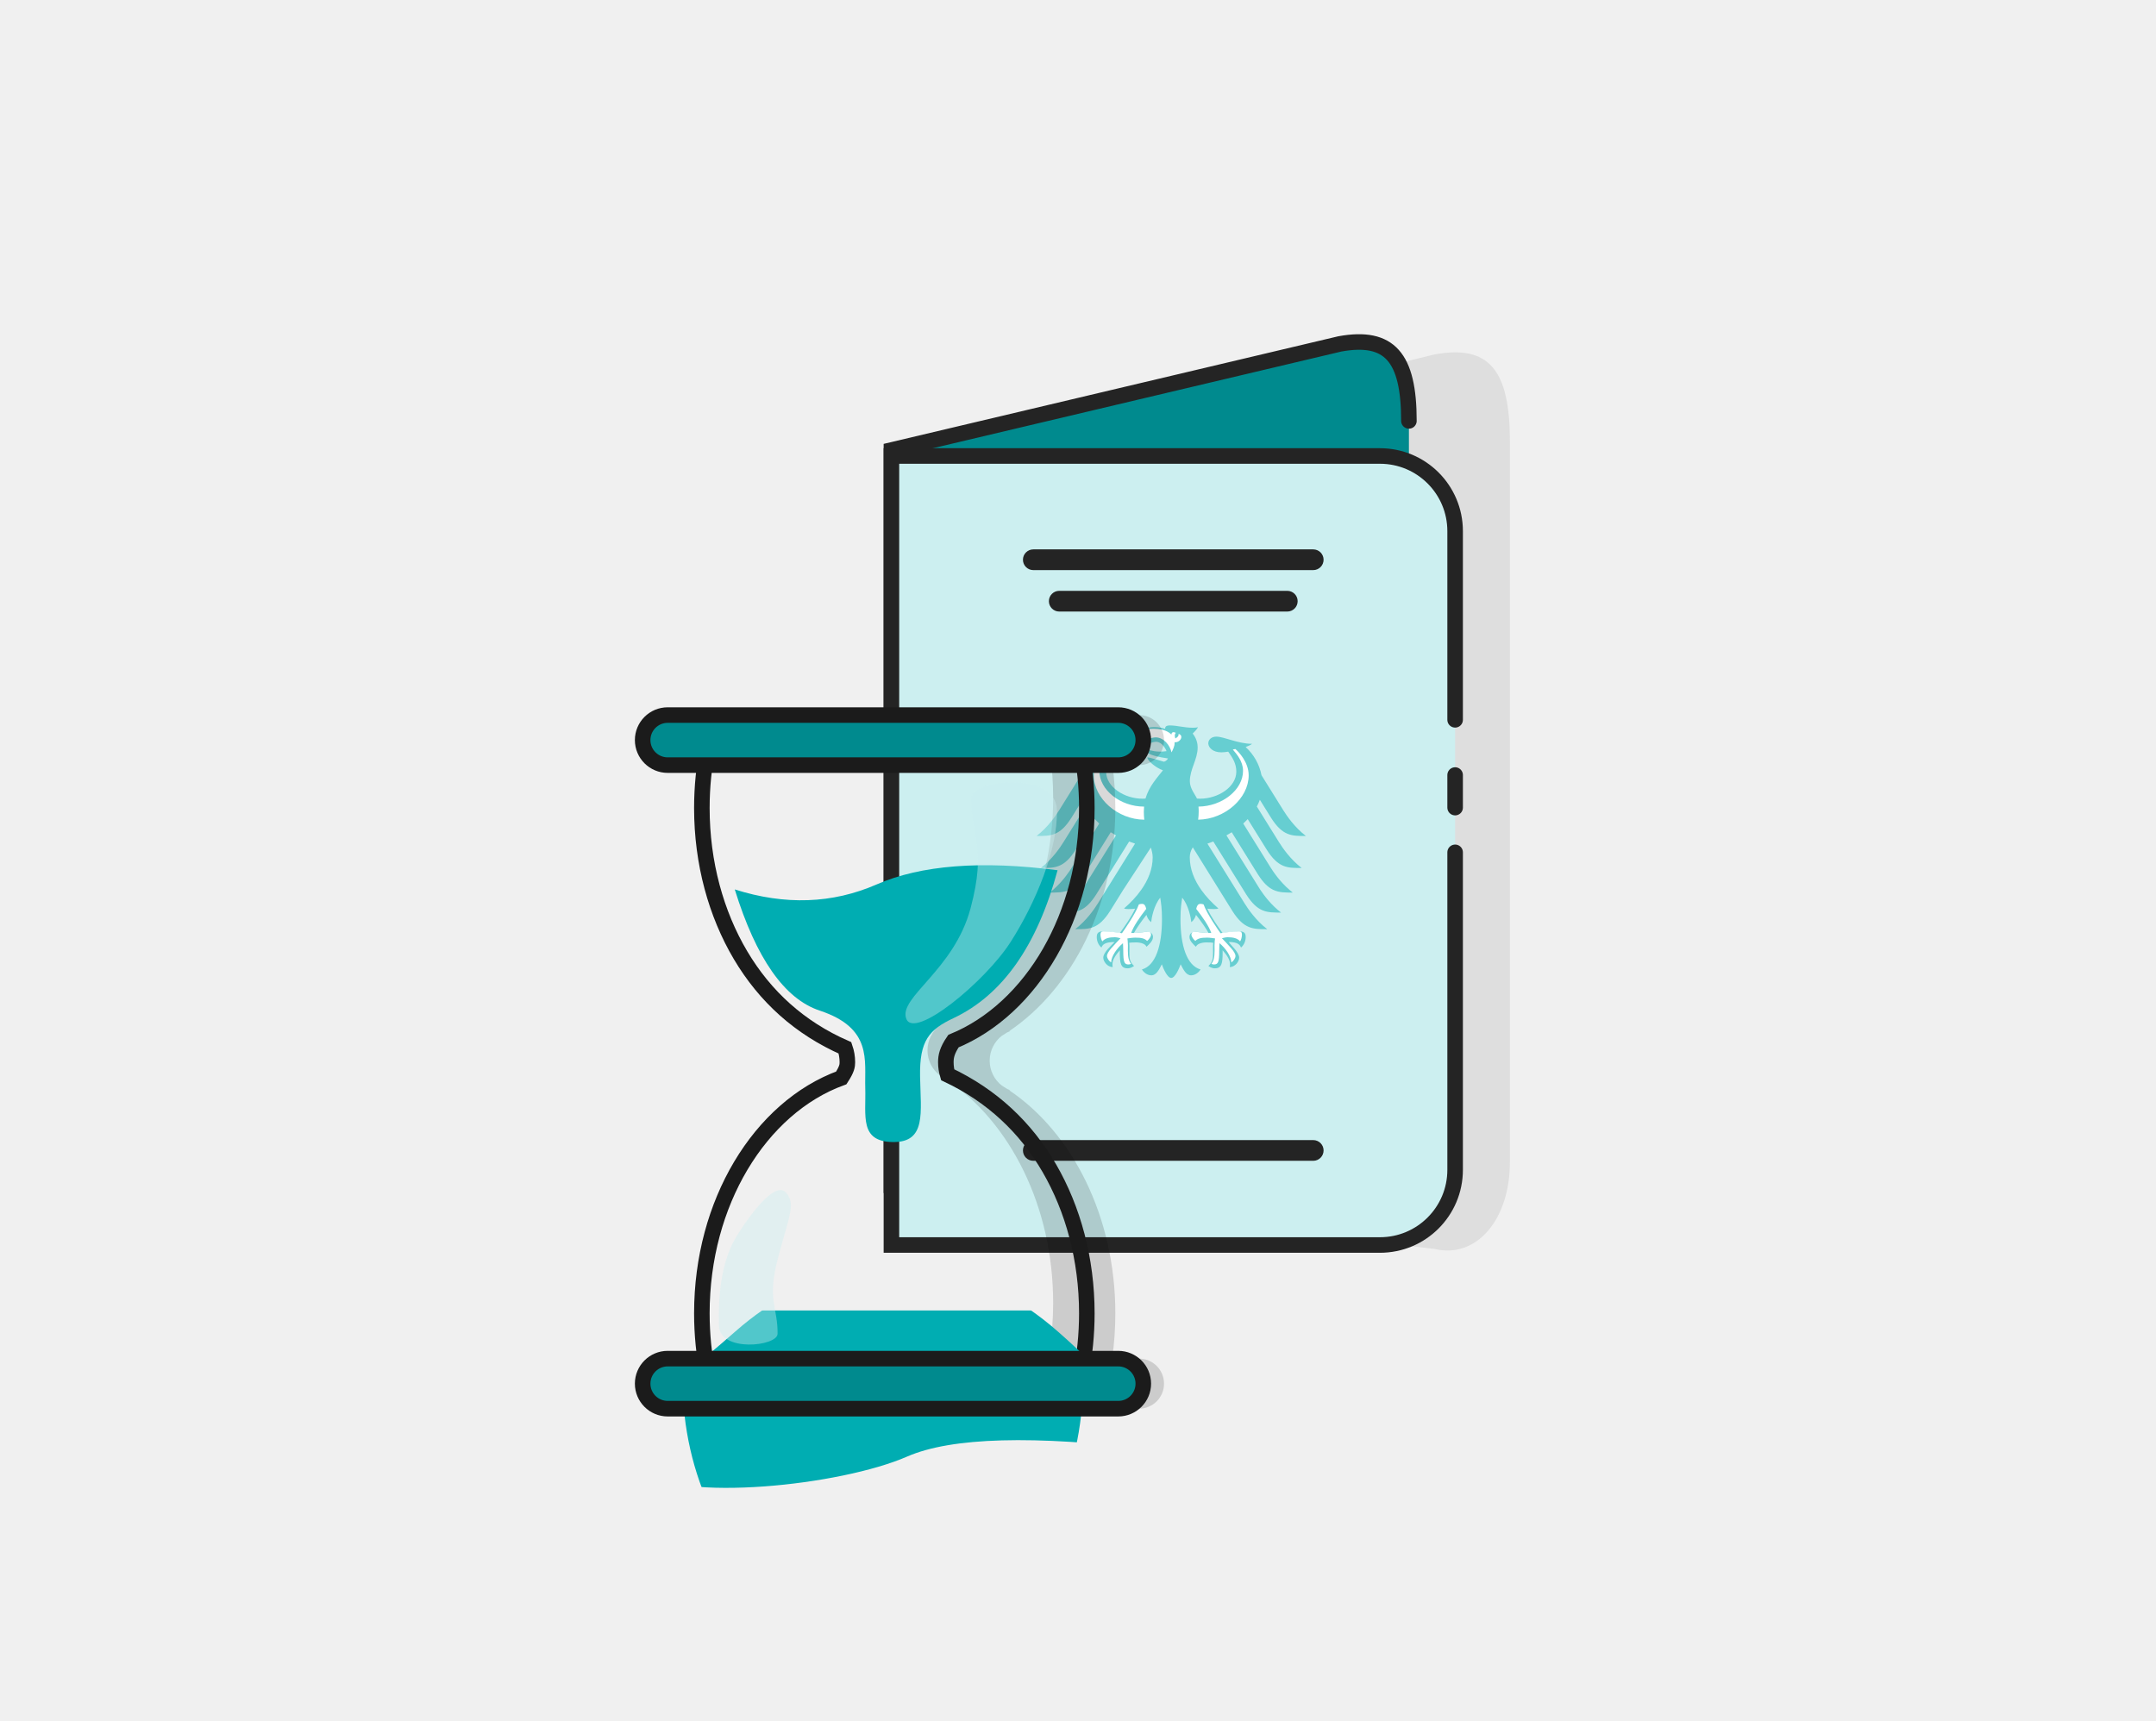
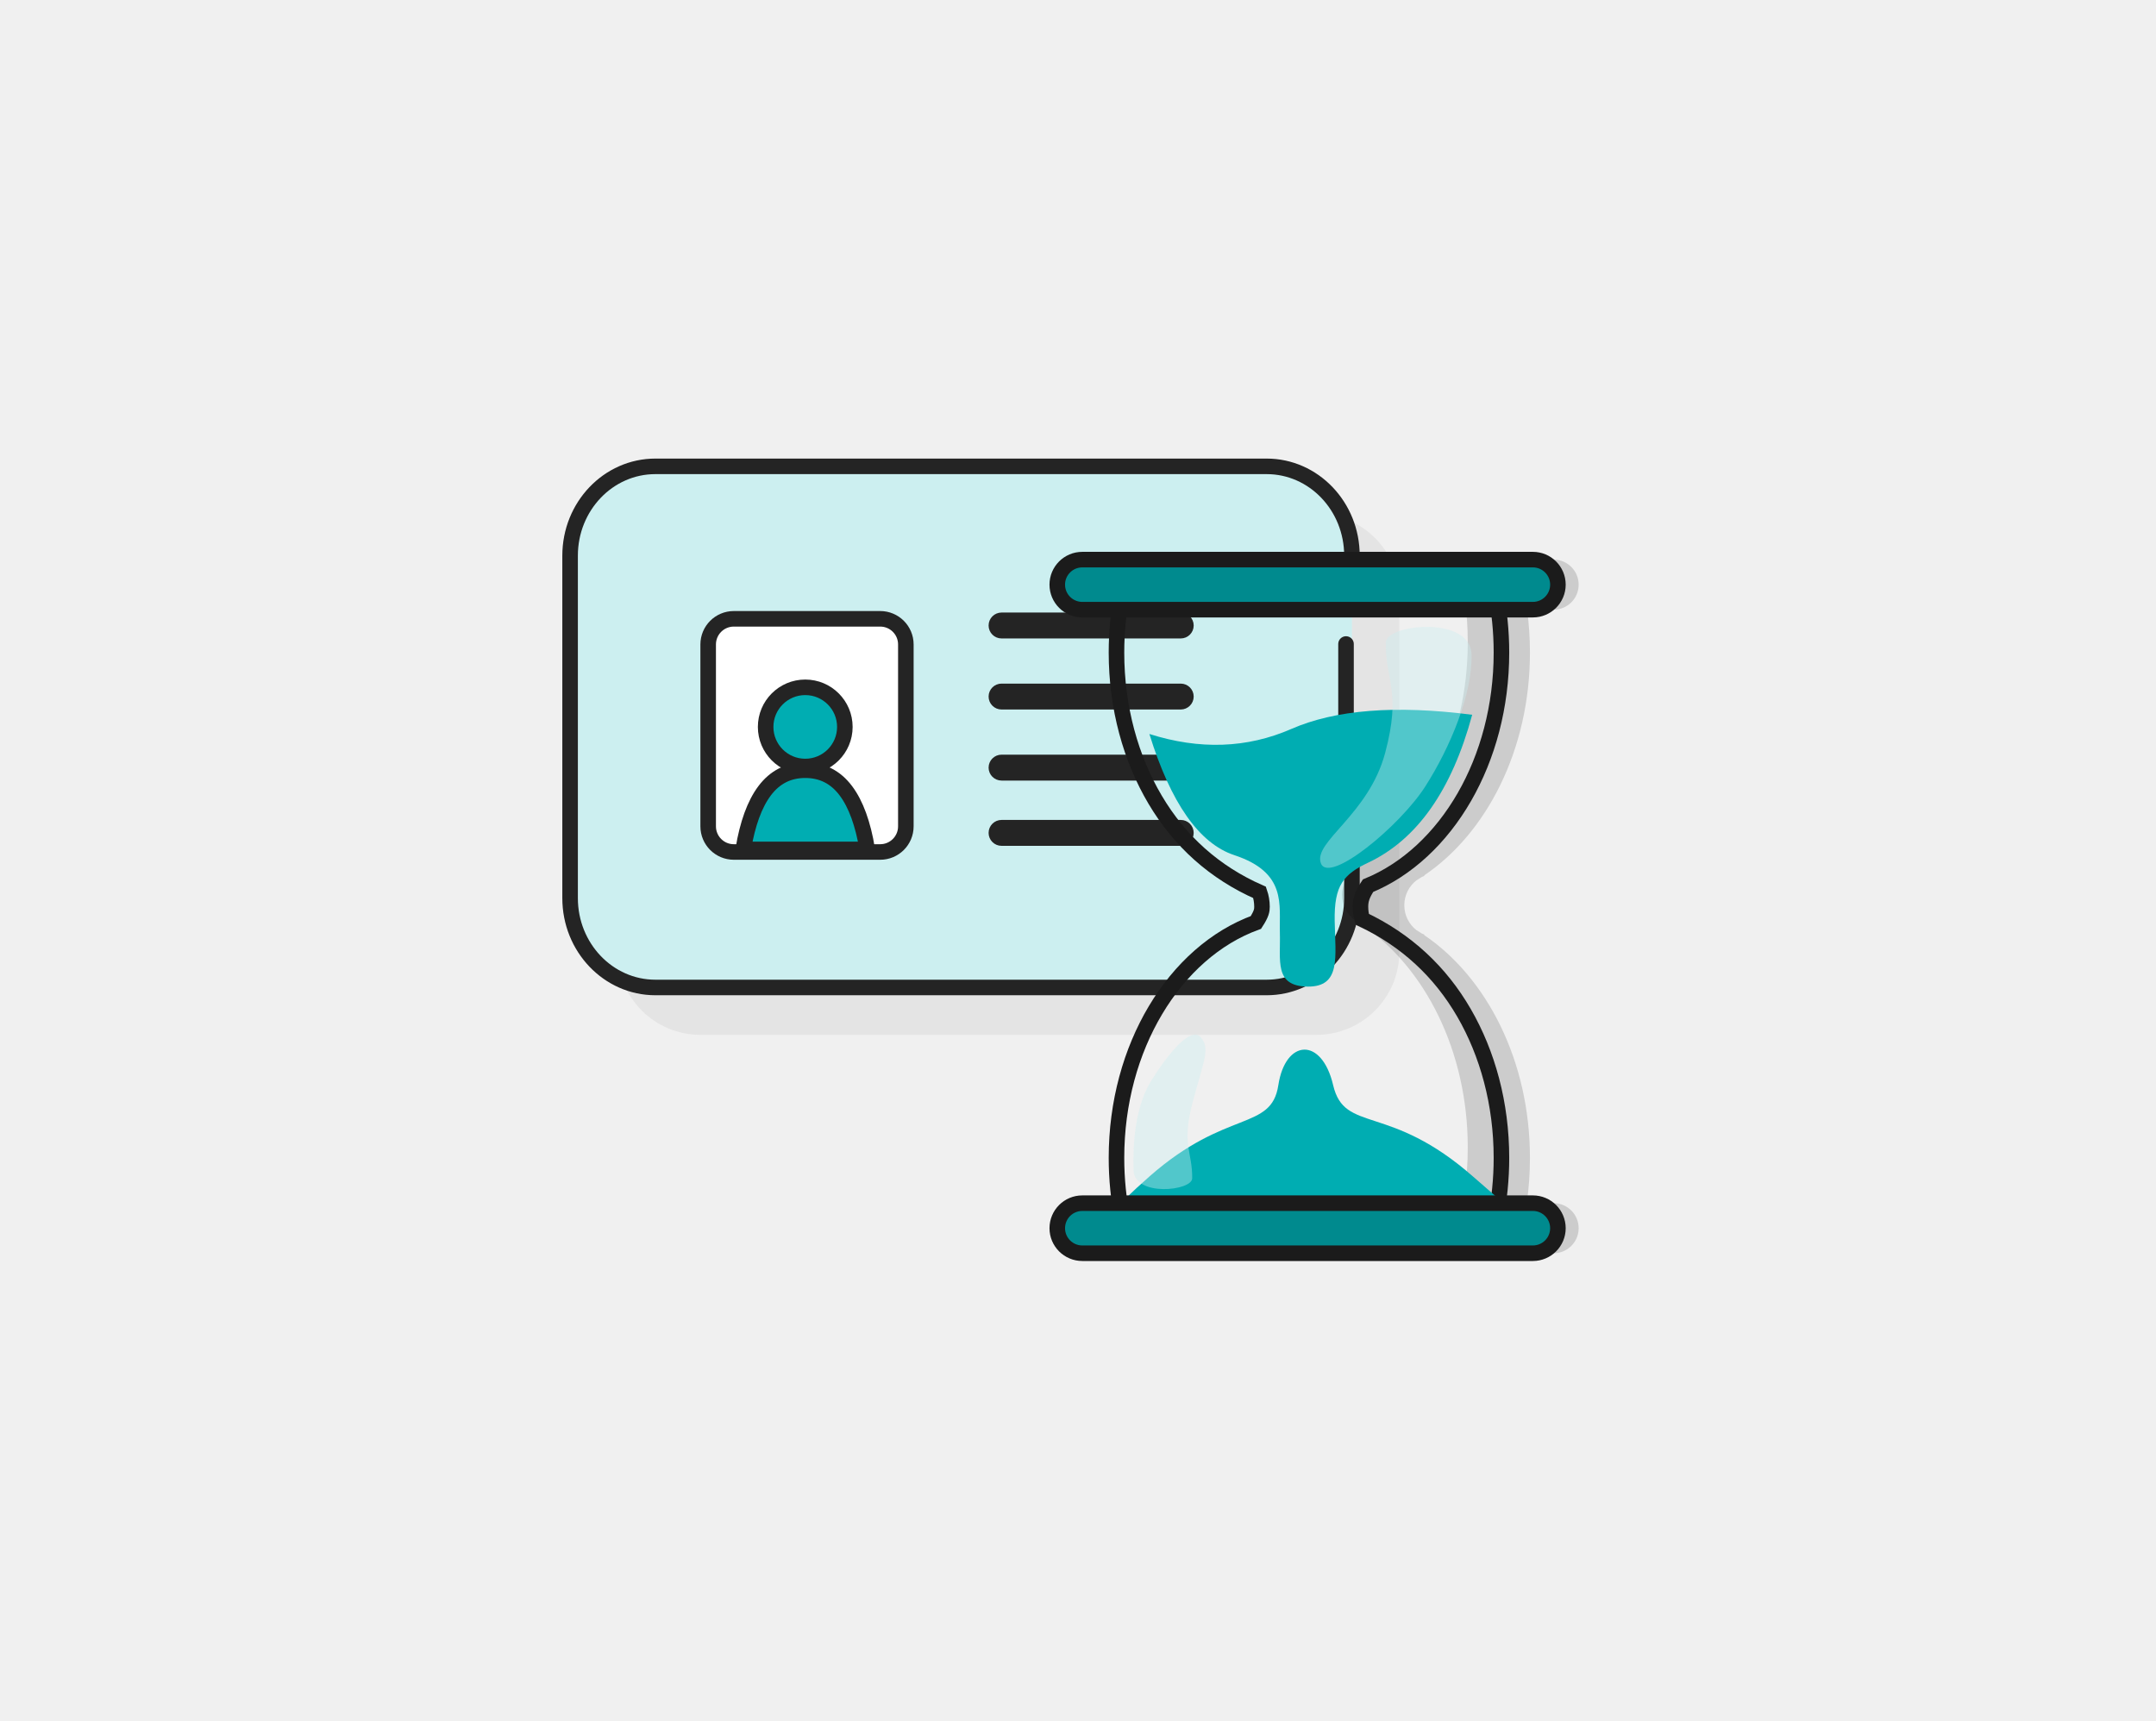
- <svg xmlns="http://www.w3.org/2000/svg" xmlns:xlink="http://www.w3.org/1999/xlink" width="208px" height="166px" viewBox="0 0 208 166" version="1.1">
-   <defs>
-     <path d="M43.602,8.97 C43.602,19.798 38.008,28.978 30.268,32.157 C30.095,32.57 30,33.024 30,33.5 C30,33.845 30.05,34.178 30.143,34.492 C37.948,37.625 43.602,46.844 43.602,57.73 C43.602,60.043 43.347,62.281 42.87,64.401 L5.694,64.401 C5.217,62.281 4.962,60.043 4.962,57.73 C4.962,46.62 10.851,37.246 18.904,34.307 C18.968,34.049 19,33.778 19,33.5 C19,33.099 18.933,32.714 18.809,32.356 C10.804,29.379 4.962,20.035 4.962,8.97 C4.962,6.657 5.217,4.42 5.694,2.3 L42.87,2.3 C43.347,4.42 43.602,6.657 43.602,8.97 Z" id="path-1" />
-     <path d="M38.762,6.67 C38.762,15.991 34.617,24.09 28.527,28.192 L28.628,28.192 C28.527,28.229 28.428,28.272 28.332,28.32 C28.159,28.435 27.983,28.546 27.806,28.654 C27.096,29.211 26.64,30.077 26.64,31.05 C26.64,32.023 27.096,32.889 27.805,33.447 C27.983,33.554 28.159,33.666 28.334,33.78 C28.428,33.828 28.526,33.871 28.626,33.908 L28.526,33.907 C34.617,38.01 38.762,46.109 38.762,55.43 C38.762,57.743 38.507,59.981 38.03,62.101 L0.854,62.101 C0.377,59.981 0.122,57.743 0.122,55.43 C0.122,46.109 4.268,38.01 10.359,33.907 L10.258,33.908 C10.359,33.87 10.457,33.828 10.552,33.781 C10.725,33.665 10.901,33.555 11.078,33.447 C11.788,32.89 12.245,32.023 12.245,31.05 C12.245,30.077 11.789,29.211 11.079,28.653 C10.902,28.546 10.726,28.435 10.552,28.321 C10.457,28.272 10.358,28.229 10.256,28.192 L10.358,28.192 C4.267,24.09 0.122,15.991 0.122,6.67 C0.122,4.357 0.377,2.12 0.854,6.37689521e-05 L38.03,6.37689521e-05 C38.507,2.12 38.762,4.357 38.762,6.67 Z" id="path-3" />
-   </defs>
-   <g id="icon_reisepass_vorlaeufig" stroke="none" stroke-width="1" fill="none" fill-rule="evenodd">
-     <g id="Group-17" transform="translate(62, 33)">
-       <g id="Group" transform="translate(24, 0)">
-         <g id="icon_passport_hp" transform="translate(0, 0)">
-           <path d="M59.667,48.985 L59.667,79.133 C59.667,84.741 56.403,88.492 52.378,87.511 L5,82.057 L5,12.752 L52.378,1.206 C57.607,0.236 59.667,2.633 59.667,9.584" id="Path" fill="#DEDEDE" />
-           <path d="M49.925,46.119 L49.925,74.048 C49.925,79.023 46.945,82.351 43.268,81.48 L0,81.373 L0,10.426 L43.268,0.183 C48.044,-0.678 49.925,1.449 49.925,7.615" id="Path" stroke="#242424" stroke-width="1.5" fill="#008A8E" stroke-linecap="round" />
-           <line x1="49.925" y1="36.951" x2="49.925" y2="40.855" id="Path" stroke="#242424" stroke-width="1.5" fill="#D4D2D2" stroke-linecap="round" />
-           <path d="M54.383,49.245 L54.383,79.885 C54.383,83.889 51.136,87.136 47.132,87.136 L0,87.136 L0,11 L47.132,11 C51.136,11 54.383,14.246 54.383,18.251 L54.383,31.019 L54.383,36.458" id="Path" stroke="#242424" stroke-width="1.5" fill="#CCEFF0" stroke-linecap="round" />
-           <g id="Bundesadler_Bundesorgane" transform="translate(14, 37)">
-             <path d="M21.592,15.867 C21.991,16.46 22.653,17.337 23.59,18.058 C22.244,18.058 21.351,18.09 20.212,16.28 L19.956,15.867 L17.055,11.201 C16.868,11.273 16.678,11.34 16.485,11.404 L19.26,15.867 L20.054,17.144 C20.402,17.702 21.147,18.806 22.255,19.66 C20.91,19.66 20.017,19.691 18.878,17.881 L17.626,15.867 L15.075,11.762 C14.856,12.114 14.784,12.423 14.784,12.731 C14.784,13.865 15.22,14.923 15.888,15.867 C16.352,16.522 16.928,17.124 17.545,17.661 C17.45,17.704 17.282,17.72 17.126,17.72 C16.816,17.72 16.614,17.702 16.474,17.678 C16.823,18.475 17.573,19.504 17.951,20.038 C18.444,19.949 19.161,19.879 19.632,19.879 C20.123,19.879 20.178,20.168 20.178,20.425 C20.178,20.874 19.97,21.234 19.726,21.434 C19.636,21.2 19.452,20.895 18.544,20.895 C18.718,21.196 19.549,21.872 19.549,22.416 C19.549,22.776 19.157,23.316 18.638,23.316 C18.669,23.2 18.665,23.092 18.665,23.013 C18.665,22.573 18.277,22.058 17.949,21.698 C17.959,21.805 17.954,21.794 17.954,21.918 C17.954,22.96 17.86,23.438 17.202,23.438 C16.88,23.438 16.657,23.26 16.581,23.208 C17.007,22.811 17.029,22.502 17.029,21.917 L17.026,21.411 C17.025,21.279 17.027,21.102 17.048,20.973 C16.812,20.94 16.718,20.941 16.536,20.941 C16.536,20.941 15.601,20.866 15.376,21.356 C15.124,21.121 14.755,20.792 14.755,20.427 C14.755,20.187 14.868,19.914 15.349,19.914 C15.532,19.914 16.105,20.026 16.585,20.026 C16.456,19.738 15.881,18.895 15.385,18.282 C15.31,18.52 15.193,18.778 14.932,18.986 C14.896,18.594 14.666,17.35 14.054,16.622 C13.983,17.113 13.886,17.617 13.886,18.681 C13.886,21.269 14.506,23.179 15.82,23.546 C15.649,23.846 15.287,24.114 14.912,24.114 C14.431,24.114 14.169,23.566 13.902,23.051 C13.763,23.433 13.379,24.364 12.994,24.364 C12.609,24.364 12.224,23.433 12.087,23.051 C11.819,23.566 11.557,24.114 11.076,24.114 C10.701,24.114 10.339,23.846 10.168,23.546 C11.483,23.179 12.102,21.269 12.102,18.681 C12.102,17.617 12.006,17.113 11.935,16.622 C11.322,17.35 11.092,18.594 11.057,18.986 C10.796,18.778 10.679,18.52 10.603,18.282 C10.106,18.895 9.533,19.738 9.403,20.026 C9.883,20.026 10.457,19.914 10.639,19.914 C11.12,19.914 11.233,20.187 11.233,20.427 C11.233,20.792 10.865,21.121 10.611,21.356 C10.387,20.866 9.452,20.941 9.452,20.941 C9.271,20.941 9.176,20.94 8.941,20.973 C8.961,21.102 8.964,21.279 8.963,21.411 L8.959,21.917 C8.959,22.502 8.98,22.811 9.409,23.208 C9.33,23.26 9.108,23.438 8.786,23.438 C8.129,23.438 8.034,22.96 8.034,21.918 C8.034,21.794 8.03,21.805 8.039,21.698 C7.712,22.058 7.324,22.573 7.324,23.013 C7.324,23.092 7.32,23.2 7.35,23.316 C6.832,23.316 6.439,22.776 6.439,22.416 C6.439,21.872 7.27,21.196 7.535,20.9 C6.537,20.895 6.352,21.2 6.261,21.434 C6.019,21.234 5.81,20.874 5.81,20.425 C5.81,20.168 5.864,19.879 6.356,19.879 C6.826,19.879 7.544,19.949 8.038,20.038 C8.416,19.504 9.165,18.475 9.515,17.678 C9.374,17.702 9.172,17.72 8.862,17.72 C8.706,17.72 8.539,17.704 8.442,17.661 C9.06,17.124 9.637,16.522 10.1,15.865 C10.767,14.92 11.204,13.865 11.204,12.731 C11.204,12.423 11.132,12.114 11.028,11.784 L8.362,15.867 L7.111,17.881 C5.971,19.691 5.079,19.66 3.732,19.66 C4.842,18.806 5.586,17.702 5.934,17.144 L6.729,15.867 L9.503,11.404 C9.31,11.34 9.12,11.273 8.934,11.201 L6.033,15.867 L5.776,16.28 C4.637,18.09 3.744,18.058 2.399,18.058 C3.335,17.337 3.997,16.46 4.396,15.86 L4.6,15.542 L7.667,10.61 C7.492,10.514 7.322,10.412 7.158,10.307 L4.645,14.35 C4.116,15.191 3.639,15.634 3.146,15.867 C2.578,16.137 1.987,16.129 1.267,16.129 L1.588,15.866 C2.528,15.055 3.15,14.122 3.47,13.611 L6.047,9.465 C5.895,9.326 5.751,9.185 5.615,9.039 L3.788,11.977 C2.65,13.789 1.757,13.756 0.411,13.756 C1.529,12.893 2.26,11.804 2.613,11.237 L4.735,7.825 C4.621,7.613 4.524,7.396 4.444,7.174 L3.378,8.89 C2.239,10.701 1.346,10.668 0,10.668 C1.114,9.811 1.852,8.712 2.203,8.151 L4.284,4.805 C4.486,3.77 5.019,2.804 5.814,2.086 C5.547,1.984 5.324,1.877 5.19,1.775 C6.55,1.775 7.895,1.081 8.637,1.081 C9.114,1.081 9.421,1.367 9.421,1.747 C9.388,2.168 8.957,2.596 8.16,2.596 C7.979,2.596 7.748,2.572 7.494,2.531 C7.062,3.136 6.713,3.683 6.713,4.462 C6.713,5.927 8.457,7.07 10.216,7.07 L10.51,7.058 C10.859,5.871 11.6,5.093 12.193,4.332 C11.483,4.072 10.69,3.394 10.69,3.087 C10.78,3.035 12.142,3.464 12.282,3.501 C12.539,3.452 12.677,3.209 12.677,3.185 C12.532,3.16 11.678,3.05 11.095,2.835 C10.651,2.672 10.426,2.377 10.426,2.265 C10.569,2.242 11.108,2.527 11.902,2.527 C12.195,2.527 12.252,2.515 12.543,2.479 C12.339,1.988 11.954,1.575 11.521,1.575 C11.348,1.575 10.967,1.683 10.649,1.845 C10.427,1.498 10.233,1.044 10.233,0.795 C10.233,0.5 10.522,0.157 11.336,0.157 C11.564,0.157 11.777,0.176 11.974,0.214 C12.134,0.244 12.267,0.281 12.41,0.336 C12.393,0.12 12.496,0 12.877,0 C13.548,0 14.235,0.222 15.078,0.222 C15.297,0.222 15.445,0.214 15.57,0.16 C15.516,0.329 15.279,0.577 15.063,0.779 C15.197,0.962 15.544,1.406 15.544,2.123 C15.544,3.276 14.789,4.227 14.789,5.392 C14.789,6.084 15.319,6.696 15.478,7.058 L15.771,7.07 C17.531,7.07 19.274,5.927 19.274,4.462 C19.274,3.683 18.926,3.136 18.494,2.531 C18.24,2.572 18.01,2.596 17.829,2.596 C17.031,2.596 16.599,2.168 16.568,1.747 C16.568,1.367 16.874,1.081 17.351,1.081 C18.093,1.081 19.439,1.775 20.798,1.775 C20.663,1.877 20.441,1.984 20.173,2.086 C20.969,2.804 21.502,3.77 21.704,4.805 L23.785,8.151 C24.135,8.712 24.875,9.811 25.988,10.668 C24.642,10.668 23.749,10.701 22.611,8.89 L21.544,7.174 C21.465,7.396 21.366,7.613 21.253,7.825 L23.374,11.237 C23.728,11.804 24.459,12.893 25.578,13.756 C24.231,13.756 23.338,13.789 22.2,11.977 L20.373,9.039 C20.237,9.185 20.093,9.326 19.941,9.465 L22.519,13.611 C22.838,14.122 23.461,15.055 24.401,15.866 L24.721,16.129 C24.001,16.129 23.41,16.136 22.843,15.867 C22.348,15.635 21.873,15.191 21.343,14.35 L18.83,10.307 C18.665,10.412 18.496,10.514 18.321,10.61 L21.388,15.542 L21.592,15.867 L21.592,15.867 Z" id="Path" fill="#66CED1" fill-rule="nonzero" />
-             <path d="M10.583,17.702 C10.511,17.422 10.44,17.217 10.163,17.217 C10.022,17.217 9.955,17.244 9.869,17.277 C9.571,18.154 8.42,19.8 8.239,20.052 C7.742,19.966 7.047,19.874 6.485,19.874 C6.353,19.874 6.172,19.861 6.172,20.195 C6.172,20.389 6.253,20.727 6.353,20.839 C6.6,20.53 7.026,20.438 7.554,20.438 C7.76,20.438 8.008,20.514 8.102,20.537 C7.43,21.257 6.796,21.853 6.796,22.251 C6.796,22.474 7.015,22.769 7.199,22.867 C7.199,22.279 7.775,21.468 8.339,21.014 C8.339,21.094 8.366,21.402 8.366,21.736 C8.366,22.845 8.47,23.065 8.874,23.065 C8.947,23.065 9.074,23.036 9.121,23.006 C8.904,22.743 8.812,22.394 8.812,21.735 C8.812,21.546 8.817,21.367 8.817,21.213 C8.817,20.92 8.785,20.714 8.765,20.553 C8.92,20.53 9.27,20.477 9.528,20.477 C10.078,20.477 10.419,20.534 10.667,20.795 C10.846,20.652 11.045,20.383 11.045,20.197 C11.045,19.929 10.874,19.911 10.695,19.911 C10.416,19.911 10.187,20.027 9.131,20.027 C9.339,19.399 9.948,18.516 10.583,17.702 L10.583,17.702 L10.583,17.702 Z" id="Path" fill="#FFFFFF" />
-             <path d="M16.857,20.027 C15.801,20.027 15.572,19.911 15.294,19.911 C15.115,19.911 14.943,19.929 14.943,20.197 C14.943,20.383 15.143,20.652 15.32,20.795 C15.569,20.534 15.911,20.477 16.46,20.477 C16.717,20.477 17.069,20.53 17.223,20.553 C17.202,20.714 17.171,20.92 17.171,21.213 C17.171,21.367 17.176,21.546 17.176,21.735 C17.176,22.394 17.085,22.743 16.868,23.006 C16.915,23.036 17.042,23.065 17.115,23.065 C17.519,23.065 17.623,22.845 17.623,21.736 C17.623,21.402 17.649,21.094 17.649,21.014 C18.214,21.468 18.789,22.279 18.789,22.867 C18.974,22.769 19.193,22.474 19.193,22.251 C19.193,21.853 18.558,21.257 17.887,20.537 C17.981,20.514 18.229,20.438 18.434,20.438 C18.963,20.438 19.389,20.53 19.637,20.839 C19.736,20.727 19.816,20.389 19.816,20.195 C19.816,19.861 19.635,19.874 19.504,19.874 C18.942,19.874 18.246,19.966 17.75,20.052 C17.569,19.8 16.418,18.154 16.12,17.277 C16.034,17.244 15.967,17.217 15.825,17.217 C15.548,17.217 15.478,17.422 15.405,17.702 C16.04,18.516 16.649,19.399 16.857,20.027 L16.857,20.027 Z" id="Path" fill="#FFFFFF" fill-rule="nonzero" />
-             <path d="M20.466,4.818 C20.466,3.556 19.514,2.555 19.178,2.274 L18.937,2.327 C19.293,2.748 19.922,3.45 19.922,4.381 C19.922,6.213 17.915,7.803 15.625,7.833 C15.644,8.022 15.643,8.188 15.643,8.33 C15.643,8.592 15.624,8.849 15.593,9.096 C18.192,9.052 20.466,7.013 20.466,4.818 L20.466,4.818 Z" id="Path" fill="#FFFFFF" fill-rule="nonzero" />
-             <path d="M6.06,4.38 C6.06,3.449 6.681,2.748 7.034,2.327 L6.795,2.274 C6.464,2.555 5.523,3.555 5.523,4.817 C5.523,7.027 7.804,9.079 10.395,9.096 C10.368,8.856 10.351,8.6 10.351,8.328 C10.351,8.157 10.36,7.991 10.375,7.833 C8.083,7.833 6.06,6.228 6.06,4.38 L6.06,4.38 Z" id="Path" fill="#FFFFFF" fill-rule="nonzero" />
-             <path d="M13.024,2.599 C13.149,2.343 13.319,2.038 13.319,1.7 C13.319,0.77 12.453,0.325 11.292,0.325 C10.696,0.325 10.395,0.496 10.395,0.67 C10.395,0.841 10.592,1.22 10.669,1.337 C10.883,1.253 11.269,1.152 11.493,1.152 C12.289,1.152 12.884,1.946 13.024,2.599 L13.024,2.599 Z" id="Path" fill="#FFFFFF" fill-rule="nonzero" />
-             <path d="M13.26,1.612 C13.857,1.731 14.265,0.955 13.697,0.816 C13.776,1.072 13.393,1.254 13.393,1.254 C13.393,1.254 13.248,0.909 13.435,0.713 C13.089,0.541 13.001,0.75 12.994,0.97 C13.13,1.155 13.22,1.372 13.26,1.612 L13.26,1.612 L13.26,1.612 Z" id="Path" fill="#FFFFFF" />
-           </g>
-           <line x1="54.383" y1="41.786" x2="54.383" y2="44.929" id="Path" stroke="#242424" stroke-width="1.5" fill="#F2F2F2" stroke-linecap="round" />
-           <rect id="Rectangle" fill="#242424" x="12.689" y="20.012" width="29.004" height="2" rx="1" />
-           <rect id="Rectangle-Copy" fill="#242424" x="15.191" y="24.012" width="24" height="2" rx="1" />
-           <rect id="Rectangle-Copy-2" fill="#242424" x="12.689" y="77.012" width="29.004" height="2" rx="1" />
-         </g>
-       </g>
-       <g id="Group-12" transform="translate(0, 35.99858)">
-         <path d="M47.885,0.001 C49.219,0.001 50.3,1.083 50.3,2.416 C50.3,3.75 49.219,4.831 47.885,4.831 L45.325,4.832 C45.507,6.177 45.602,7.56 45.602,8.972 C45.602,18.292 41.457,26.391 35.367,30.494 L35.468,30.493 C35.367,30.531 35.268,30.574 35.172,30.621 C34.999,30.737 34.823,30.848 34.645,30.955 C33.936,31.512 33.48,32.379 33.48,33.352 C33.48,34.324 33.935,35.191 34.645,35.749 C34.823,35.856 34.999,35.967 35.174,36.081 C35.268,36.13 35.366,36.172 35.466,36.209 L35.366,36.209 C41.457,40.311 45.602,48.41 45.602,57.732 C45.602,59.224 45.496,60.684 45.292,62.102 L47.885,62.101 C49.219,62.101 50.3,63.183 50.3,64.516 C50.3,65.85 49.219,66.931 47.885,66.931 L4.415,66.931 C3.61,66.931 2.897,66.537 2.458,65.932 L41.885,65.931 C43.219,65.931 44.3,64.85 44.3,63.516 C44.3,62.183 43.219,61.101 41.885,61.101 L41.885,61.101 L39.292,61.102 C39.496,59.684 39.602,58.224 39.602,56.732 C39.602,47.41 35.457,39.311 29.366,35.209 L29.366,35.209 L29.466,35.209 C29.366,35.172 29.268,35.13 29.174,35.081 C28.999,34.967 28.823,34.856 28.645,34.749 C27.935,34.191 27.48,33.324 27.48,32.352 C27.48,31.379 27.936,30.512 28.645,29.955 C28.823,29.848 28.999,29.737 29.172,29.621 C29.268,29.574 29.367,29.531 29.468,29.493 L29.468,29.493 L29.367,29.494 C35.457,25.391 39.602,17.292 39.602,7.972 C39.602,6.56 39.507,5.177 39.325,3.832 L39.325,3.832 L41.885,3.831 C43.219,3.831 44.3,2.75 44.3,1.416 C44.3,0.887 44.13,0.398 43.841,8.15323938e-05 L47.885,0.001 Z" id="Combined-Shape" fill-opacity="0.15" fill="#000000" />
-         <g id="Group-11" transform="translate(0, 0.001421)">
-           <g id="Group-10">
-             <mask id="mask-2" fill="white">
-               <use xlink:href="#path-1" />
-             </mask>
-             <path stroke="#1B1B1B" stroke-width="1.5" d="M42.264,3.05 C42.648,4.943 42.852,6.926 42.852,8.97 C42.852,14.174 41.529,18.987 39.279,22.9 C36.996,26.87 33.759,29.912 29.983,31.464 C29.366,32.369 29.25,32.921 29.25,33.5 C29.25,33.918 29.311,34.323 29.423,34.705 C33.67,36.716 36.937,39.756 39.241,43.735 C41.514,47.66 42.852,52.498 42.852,57.73 C42.852,59.774 42.648,61.758 42.263,63.651 L42.263,63.651 L6.301,63.651 C5.916,61.758 5.712,59.774 5.712,57.73 C5.712,52.386 7.107,47.454 9.469,43.486 C11.859,39.471 15.239,36.443 19.162,35.012 C19.71,34.17 19.75,33.84 19.75,33.5 C19.75,33.014 19.668,32.546 19.518,32.111 C15.17,30.202 11.813,27.173 9.44,23.165 C7.096,19.206 5.712,14.292 5.712,8.97 C5.712,6.926 5.916,4.943 6.301,3.05 L6.301,3.05 Z" />
-             <g id="Path-2" transform="translate(4.839835, 2.3)">
-               <mask id="mask-4" fill="white">
-                 <use xlink:href="#path-3" />
-               </mask>
-               <g id="Mask" />
-               <path d="M-6.67,48.661 C4.906,50.086 12.829,49.867 17.097,48.003 C23.5,45.207 38.854,43.571 43.072,46.634 C47.289,49.696 41.093,53.544 33.693,60.054 C26.294,66.563 21.965,64.392 21.285,68.839 C20.604,73.287 17.097,73.539 15.996,68.839 C14.894,64.14 10.594,67.165 2.456,59.984 C-2.969,55.197 -6.011,51.422 -6.67,48.661 Z" fill="#00ADB2" mask="url(#mask-4)" transform="translate(18.886, 58.62703) rotate(-180) translate(-18.886, -58.62703) " />
-             </g>
-             <path d="M8.886,16.825 C13.744,18.367 18.308,18.206 22.577,16.341 C26.846,14.477 32.663,14.021 40.029,14.972 C38.062,22.251 34.719,27.007 30,29.239 C27.625,30.363 26.702,31.405 26.764,34.879 C26.827,38.353 27.392,41.24 24.145,41.202 C20.898,41.164 21.555,38.682 21.476,36 C21.396,33.318 22.18,30.204 17.084,28.518 C13.688,27.394 10.955,23.496 8.886,16.825 Z" id="Path-2" fill="#00ADB2" />
-             <rect id="Rectangle" stroke="#1B1B1B" stroke-width="1.5" fill="#008A8E" x="0" y="0" width="48.3" height="4.83" rx="2.415" />
-             <rect id="Rectangle-Copy-3" stroke="#1B1B1B" stroke-width="1.5" fill="#008A8E" x="0" y="62.1" width="48.3" height="4.83" rx="2.415" />
-           </g>
-           <path d="M31.698,7.989 C31.726,6.232 39.876,5.362 39.966,9.154 C40.057,12.947 37.933,18.087 35.498,21.898 C33.063,25.708 26.212,31.367 25.432,29.303 C24.652,27.238 30.037,24.631 31.633,18.652 C33.229,12.673 31.639,11.701 31.698,7.989 Z" id="Path-3" fill-opacity="0.4" fill="#CCEFF0" />
-           <path d="M8.632,46.872 C8.651,45.663 14.229,45.064 14.29,47.673 C14.352,50.283 14.163,53.82 12.497,56.442 C10.83,59.064 8.74,61.569 7.803,60.483 C6.866,59.398 7.496,58.322 8.588,54.208 C9.68,50.094 8.592,49.426 8.632,46.872 Z" id="Path-3-Copy" fill-opacity="0.4" fill="#CCEFF0" transform="translate(10.82375, 53.29121) rotate(-180) translate(-10.82375, -53.29121) " />
-         </g>
+ <svg xmlns="http://www.w3.org/2000/svg" width="208" height="166" viewBox="0 0 208 166">
+   <g fill="none" fill-rule="evenodd" transform="translate(55 45)">
+     <rect width="75.429" height="50.286" x="4.571" y="4.571" fill="#DEDEDE" fill-rule="nonzero" opacity=".66" rx="8" />
+     <g stroke="#242424" stroke-width="1.5">
+       <path fill="#CCEFF0" fill-rule="nonzero" stroke-linecap="round" stroke-linejoin="round" d="M74.857,17.143 L74.857,24 M75.429,30.123 C75.429,33.396 75.429,35.12 75.429,41.665 C75.429,46.426 71.745,50.286 67.2,50.286 L8.229,50.286 C3.684,50.286 -3.90798505e-13,46.426 -3.90798505e-13,41.665 L-3.90798505e-13,8.62 C-3.90798505e-13,3.859 3.684,-2.55795385e-13 8.229,-2.55795385e-13 L65.078,-2.55795385e-13 L67.2,-2.55795385e-13 C71.745,-2.55795385e-13 75.429,3.859 75.429,8.62 L75.429,10.257 L75.429,12.822" />
+       <rect width="18.286" height="1" x="41.125" y="14.857" rx=".5" />
+       <rect width="18.286" height="1" x="41.125" y="28.571" rx=".5" />
+       <rect width="18.286" height="1" x="41.125" y="21.714" rx=".5" />
+       <rect width="18.286" height="1" x="41.125" y="34.869" rx=".5" />
+       <rect width="19.071" height="22.5" x="13.321" y="14.712" fill="#FFF" fill-rule="nonzero" rx="2.474" />
+       <circle cx="22.686" cy="25.143" r="3.821" fill="#00ADB2" fill-rule="nonzero" />
+       <path fill="#00ADB2" fill-rule="nonzero" d="M22.686,29.321 C24.31,29.321 25.615,29.986 26.606,31.307 C27.581,32.607 28.259,34.498 28.671,36.964 L28.671,36.964 L16.701,36.964 C17.114,34.498 17.792,32.607 18.766,31.307 C19.758,29.986 21.063,29.321 22.686,29.321 Z" />
+     </g>
+     <g transform="translate(47 8.999)">
+       <path fill="#000" fill-opacity=".15" fill-rule="nonzero" d="M47.885,0.001 C49.219,0.001 50.3,1.083 50.3,2.416 C50.3,3.75 49.219,4.831 47.885,4.831 L45.325,4.832 C45.507,6.177 45.602,7.56 45.602,8.972 C45.602,18.292 41.457,26.391 35.367,30.494 L35.468,30.493 C35.367,30.531 35.268,30.574 35.172,30.621 C34.999,30.737 34.823,30.848 34.645,30.955 C33.936,31.512 33.48,32.379 33.48,33.352 C33.48,34.324 33.935,35.191 34.645,35.749 C34.823,35.856 34.999,35.967 35.174,36.081 C35.268,36.13 35.366,36.172 35.466,36.209 L35.366,36.209 C41.457,40.311 45.602,48.41 45.602,57.732 C45.602,59.224 45.496,60.684 45.292,62.102 L47.885,62.101 C49.219,62.101 50.3,63.183 50.3,64.516 C50.3,65.85 49.219,66.931 47.885,66.931 L4.415,66.931 C3.61,66.931 2.897,66.537 2.458,65.932 L41.885,65.931 C43.219,65.931 44.3,64.85 44.3,63.516 C44.3,62.183 43.219,61.101 41.885,61.101 L41.885,61.101 L39.292,61.102 C39.496,59.684 39.602,58.224 39.602,56.732 C39.602,47.41 35.457,39.311 29.366,35.209 L29.366,35.209 L29.466,35.209 C29.366,35.172 29.268,35.13 29.174,35.081 C28.999,34.967 28.823,34.856 28.645,34.749 C27.935,34.191 27.48,33.324 27.48,32.352 C27.48,31.379 27.936,30.512 28.645,29.955 C28.823,29.848 28.999,29.737 29.172,29.621 C29.268,29.574 29.367,29.531 29.468,29.493 L29.468,29.493 L29.367,29.494 C35.457,25.391 39.602,17.292 39.602,7.972 C39.602,6.56 39.507,5.177 39.325,3.832 L39.325,3.832 L41.885,3.831 C43.219,3.831 44.3,2.75 44.3,1.416 C44.3,0.887 44.13,0.398 43.841,8.15323938e-05 L47.885,0.001 Z" />
+       <g transform="translate(0 .001)">
+         <path stroke="#1B1B1B" stroke-width="1.5" d="M42.264,3.05 C42.648,4.943 42.852,6.926 42.852,8.97 C42.852,14.174 41.529,18.987 39.279,22.9 C36.996,26.87 33.759,29.912 29.983,31.464 C29.366,32.369 29.25,32.921 29.25,33.5 C29.25,33.918 29.311,34.323 29.423,34.705 C33.67,36.716 36.937,39.756 39.241,43.735 C41.514,47.66 42.852,52.498 42.852,57.73 C42.852,59.774 42.648,61.758 42.263,63.651 L42.263,63.651 L6.301,63.651 C5.916,61.758 5.712,59.774 5.712,57.73 C5.712,52.386 7.107,47.454 9.469,43.486 C11.859,39.471 15.239,36.443 19.162,35.012 C19.71,34.17 19.75,33.84 19.75,33.5 C19.75,33.014 19.668,32.546 19.518,32.111 C15.17,30.202 11.813,27.173 9.44,23.165 C7.096,19.206 5.712,14.292 5.712,8.97 C5.712,6.926 5.916,4.943 6.301,3.05 L6.301,3.05 L42.264,3.05 Z" />
+         <path fill="#00ADB2" fill-rule="nonzero" d="M0.257,0.984 C11.833,2.409 41.164,1.75 41.164,1.75 C41.164,1.75 44.485,1.04 37.086,7.55 C29.686,14.06 25.357,11.888 24.677,16.336 C23.996,20.784 20.489,21.035 19.388,16.336 C18.286,11.636 13.986,14.661 5.848,7.48 C0.423,2.693 0.916,3.745 0.257,0.984 Z" transform="rotate(-180 23.002 33.525)" />
+         <path fill="#00ADB2" fill-rule="nonzero" d="M8.886,16.825 C13.744,18.367 18.308,18.206 22.577,16.341 C26.846,14.477 32.663,14.021 40.029,14.972 C38.062,22.251 34.719,27.007 30,29.239 C27.625,30.363 26.702,31.405 26.764,34.879 C26.827,38.353 27.392,41.24 24.145,41.202 C20.898,41.164 21.555,38.682 21.476,36 C21.396,33.318 22.18,30.204 17.084,28.518 C13.688,27.394 10.955,23.496 8.886,16.825 Z" />
+         <rect width="48.3" height="4.83" fill="#008A8E" fill-rule="nonzero" stroke="#1B1B1B" stroke-width="1.5" rx="2.415" />
+         <rect width="48.3" height="4.83" y="62.1" fill="#008A8E" fill-rule="nonzero" stroke="#1B1B1B" stroke-width="1.5" rx="2.415" />
+         <path fill="#CCEFF0" fill-opacity=".4" fill-rule="nonzero" d="M31.698,7.989 C31.726,6.232 39.876,5.362 39.966,9.154 C40.057,12.947 37.933,18.087 35.498,21.898 C33.063,25.708 26.212,31.367 25.432,29.303 C24.652,27.238 30.037,24.631 31.633,18.652 C33.229,12.673 31.639,11.701 31.698,7.989 Z" />
+         <path fill="#CCEFF0" fill-opacity=".4" fill-rule="nonzero" d="M8.633,46.871 C8.652,45.662 14.229,45.064 14.291,47.673 C14.353,50.282 14.164,53.819 12.497,56.441 C10.831,59.063 8.741,61.568 7.804,60.483 C6.867,59.397 7.496,58.322 8.588,54.208 C9.68,50.094 8.593,49.425 8.633,46.871 Z" transform="rotate(-180 10.824 53.29)" />
      </g>
    </g>
  </g>
</svg>
